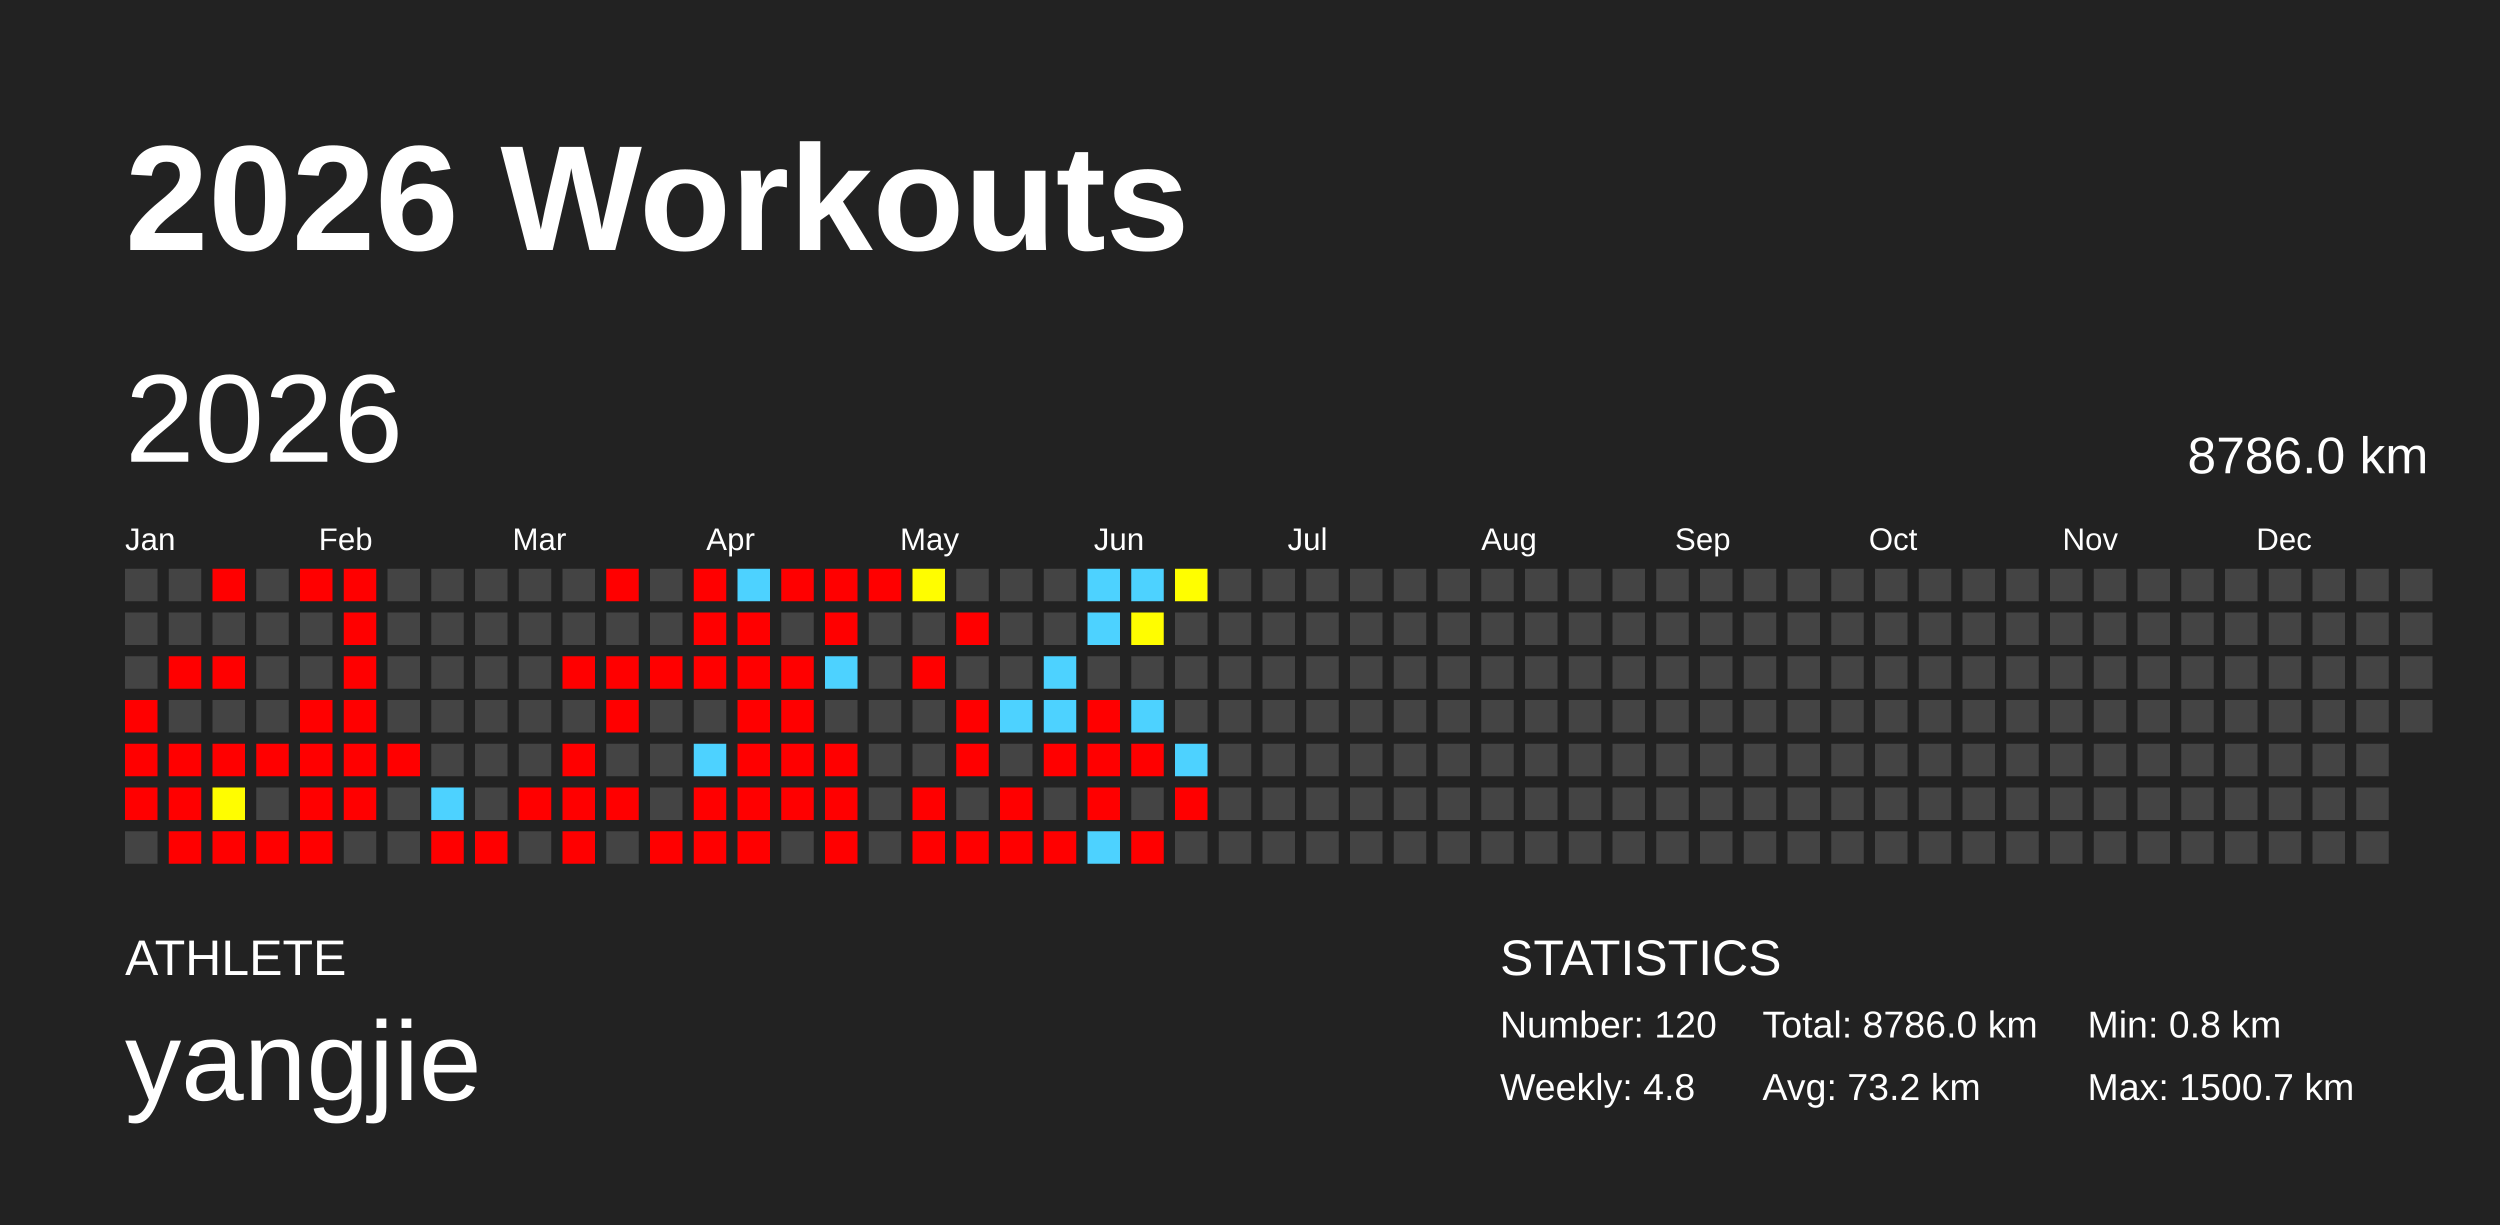
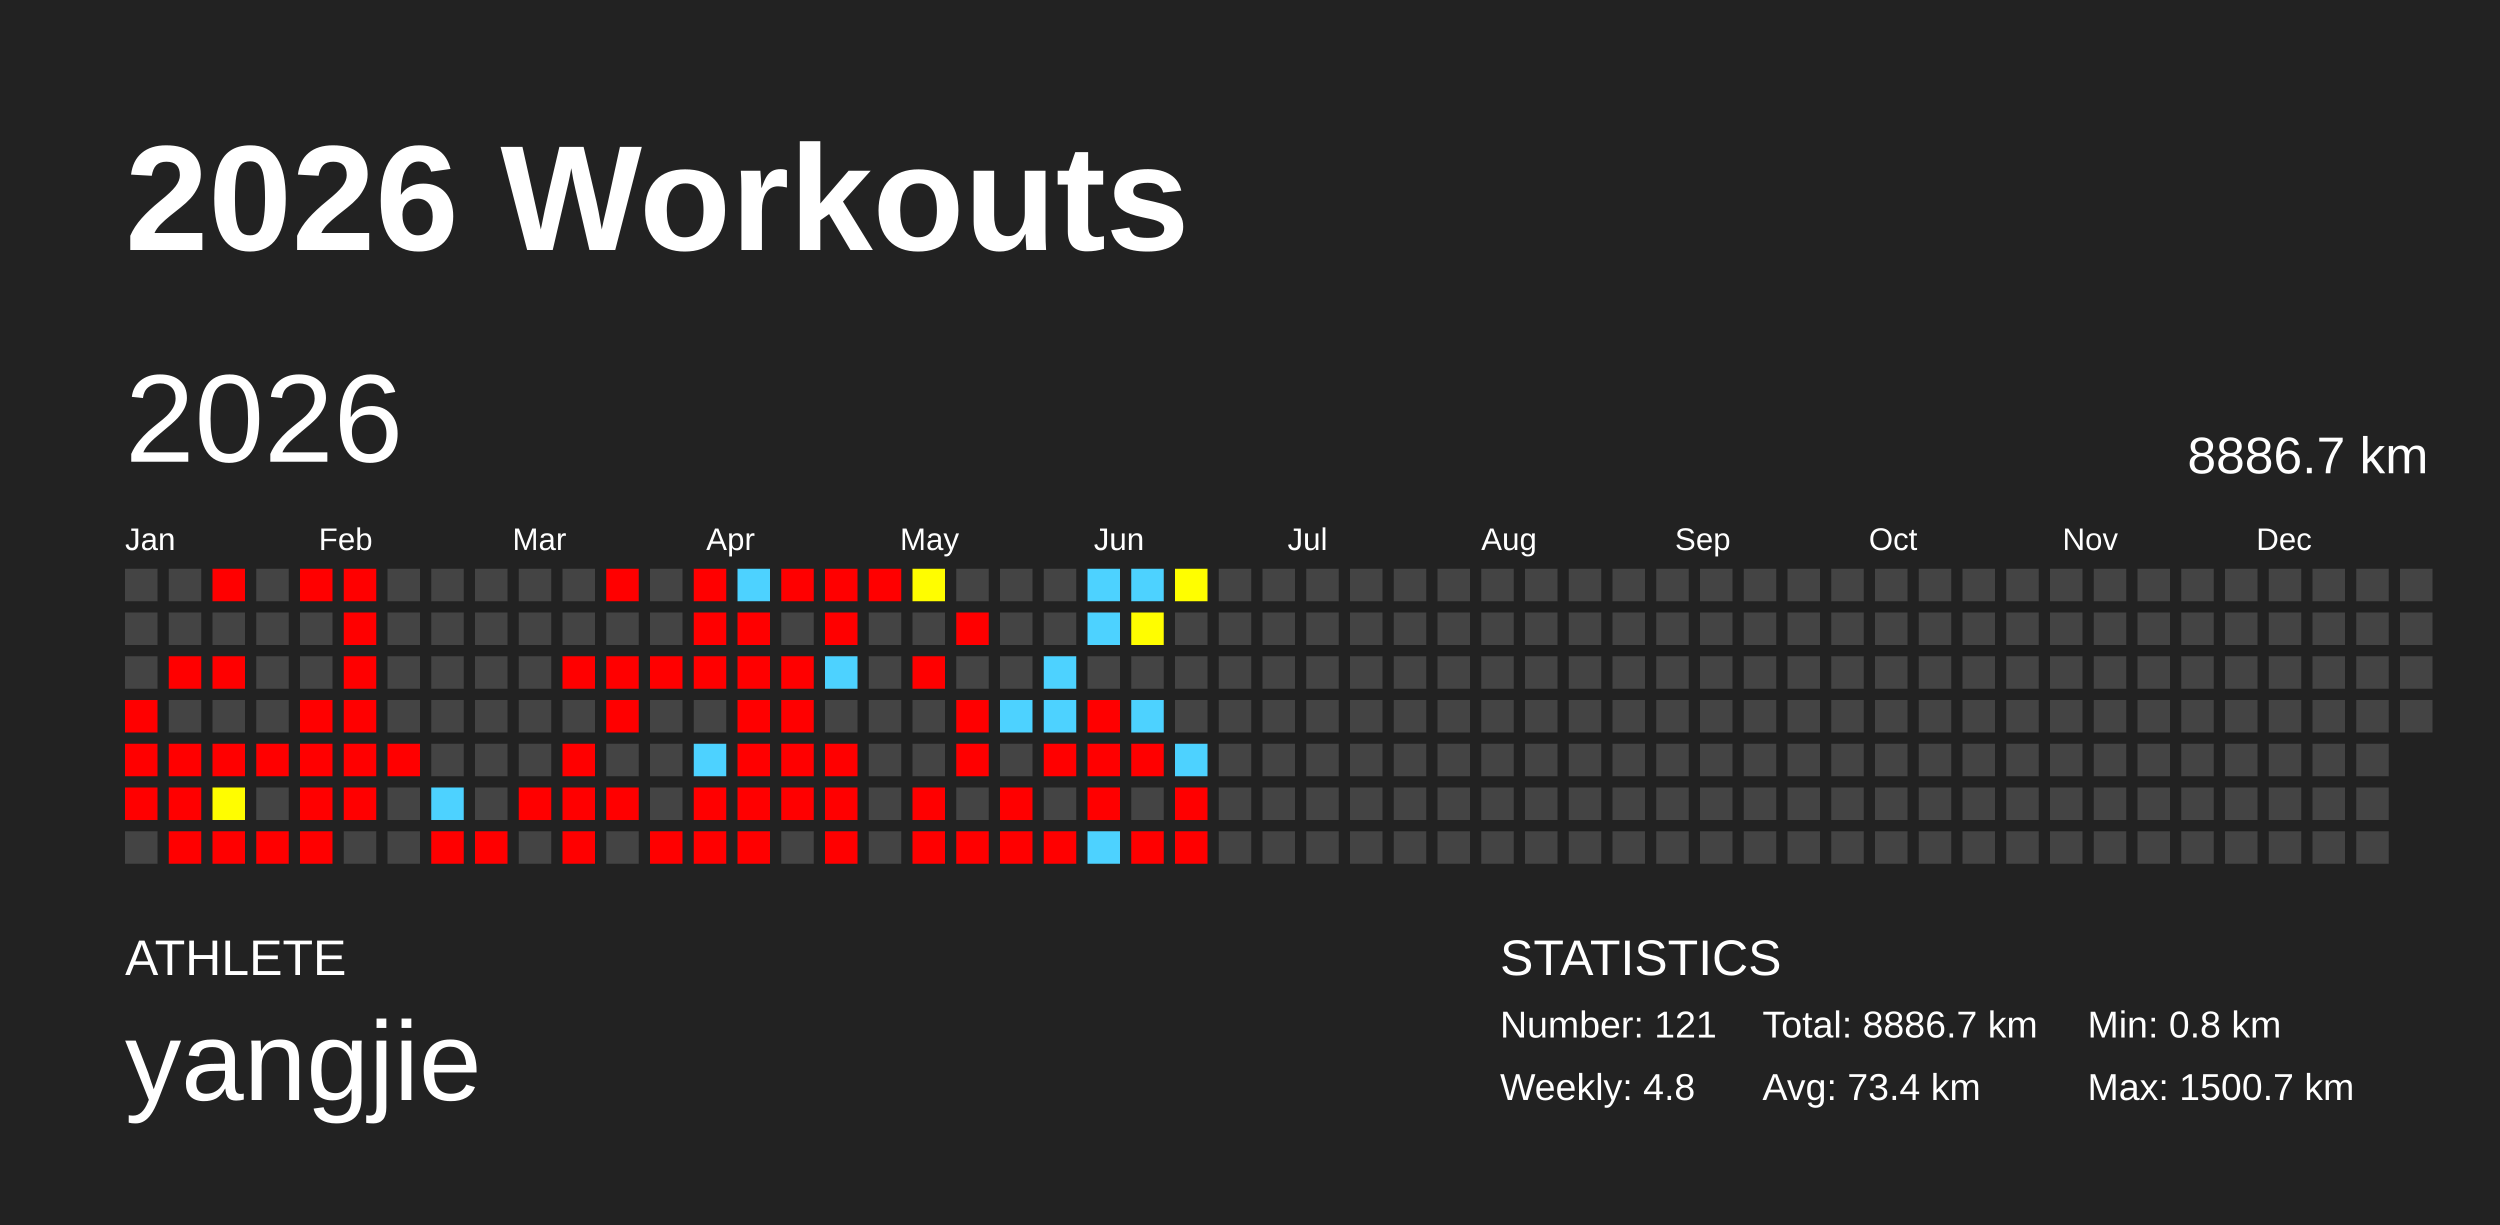
<svg xmlns="http://www.w3.org/2000/svg" baseProfile="full" height="98mm" version="1.1" viewBox="0,0,200,98" width="200mm">
  <defs />
  <rect fill="#222222" height="98" width="200" x="0" y="0" />
  <text fill="#FFFFFF" style="font-size:12px; font-family:Arial; font-weight:bold;" x="10" y="20">2026 Workouts</text>
  <text fill="#FFFFFF" style="font-size:4px; font-family:Arial" x="10" y="78">ATHLETE</text>
  <text fill="#FFFFFF" style="font-size:9px; font-family:Arial" x="10" y="88">yangjie</text>
  <text fill="#FFFFFF" style="font-size:4px; font-family:Arial" x="120" y="78">STATISTICS</text>
-   <text fill="#FFFFFF" style="font-size:3px; font-family:Arial" x="120" y="83">Number: 120</text>
+   <text fill="#FFFFFF" style="font-size:3px; font-family:Arial" x="120" y="83">Number: 121</text>
  <text fill="#FFFFFF" style="font-size:3px; font-family:Arial" x="120" y="88">Weekly: 4.8</text>
-   <text fill="#FFFFFF" style="font-size:3px; font-family:Arial" x="141" y="83">Total: 8786.0 km</text>
-   <text fill="#FFFFFF" style="font-size:3px; font-family:Arial" x="141" y="88">Avg: 73.2 km</text>
+   <text fill="#FFFFFF" style="font-size:3px; font-family:Arial" x="141" y="83">Total: 8886.7 km</text>
+   <text fill="#FFFFFF" style="font-size:3px; font-family:Arial" x="141" y="88">Avg: 73.4 km</text>
  <text fill="#FFFFFF" style="font-size:3px; font-family:Arial" x="167" y="83">Min: 0.8 km</text>
  <text fill="#FFFFFF" style="font-size:3px; font-family:Arial" x="167" y="88">Max: 1500.7 km</text>
  <text dominant-baseline="hanging" fill="#FFFFFF" style="font-size:10.0px; font-family:Arial;" x="10" y="30">2026</text>
-   <text dominant-baseline="hanging" fill="#FFFFFF" style="font-size:4.125px; font-family:Arial;" x="175" y="35">8786.0 km</text>
+   <text dominant-baseline="hanging" fill="#FFFFFF" style="font-size:4.125px; font-family:Arial;" x="175" y="35">8886.7 km</text>
  <text fill="#FFFFFF" style="font-size:2.5px; font-family:Arial" x="10.0" y="44">Jan</text>
  <text fill="#FFFFFF" style="font-size:2.5px; font-family:Arial" x="25.5" y="44">Feb</text>
  <text fill="#FFFFFF" style="font-size:2.5px; font-family:Arial" x="41.0" y="44">Mar</text>
  <text fill="#FFFFFF" style="font-size:2.5px; font-family:Arial" x="56.5" y="44">Apr</text>
  <text fill="#FFFFFF" style="font-size:2.5px; font-family:Arial" x="72.0" y="44">May</text>
  <text fill="#FFFFFF" style="font-size:2.5px; font-family:Arial" x="87.5" y="44">Jun</text>
  <text fill="#FFFFFF" style="font-size:2.5px; font-family:Arial" x="103.0" y="44">Jul</text>
  <text fill="#FFFFFF" style="font-size:2.5px; font-family:Arial" x="118.5" y="44">Aug</text>
  <text fill="#FFFFFF" style="font-size:2.5px; font-family:Arial" x="134.0" y="44">Sep</text>
  <text fill="#FFFFFF" style="font-size:2.5px; font-family:Arial" x="149.5" y="44">Oct</text>
  <text fill="#FFFFFF" style="font-size:2.5px; font-family:Arial" x="165.0" y="44">Nov</text>
  <text fill="#FFFFFF" style="font-size:2.5px; font-family:Arial" x="180.5" y="44">Dec</text>
  <rect fill="#444444" height="2.6" width="2.6" x="10.0" y="45.5" />
  <rect fill="#444444" height="2.6" width="2.6" x="10.0" y="49.0" />
  <rect fill="#444444" height="2.6" width="2.6" x="10.0" y="52.5" />
  <rect fill="red" height="2.6" width="2.6" x="10.0" y="56.0" />
  <rect fill="red" height="2.6" width="2.6" x="10.0" y="59.5" />
  <rect fill="red" height="2.6" width="2.6" x="10.0" y="63.0" />
  <rect fill="#444444" height="2.6" width="2.6" x="10.0" y="66.5" />
  <rect fill="#444444" height="2.6" width="2.6" x="13.5" y="45.5" />
  <rect fill="#444444" height="2.6" width="2.6" x="13.5" y="49.0" />
  <rect fill="red" height="2.6" width="2.6" x="13.5" y="52.5" />
  <rect fill="#444444" height="2.6" width="2.6" x="13.5" y="56.0" />
  <rect fill="red" height="2.6" width="2.6" x="13.5" y="59.5" />
  <rect fill="red" height="2.6" width="2.6" x="13.5" y="63.0" />
  <rect fill="red" height="2.6" width="2.6" x="13.5" y="66.5" />
  <rect fill="red" height="2.6" width="2.6" x="17.0" y="45.5" />
  <rect fill="#444444" height="2.6" width="2.6" x="17.0" y="49.0" />
  <rect fill="red" height="2.6" width="2.6" x="17.0" y="52.5" />
  <rect fill="#444444" height="2.6" width="2.6" x="17.0" y="56.0" />
  <rect fill="red" height="2.6" width="2.6" x="17.0" y="59.5" />
  <rect fill="#fffd00" height="2.6" width="2.6" x="17.0" y="63.0" />
  <rect fill="red" height="2.6" width="2.6" x="17.0" y="66.5" />
  <rect fill="#444444" height="2.6" width="2.6" x="20.5" y="45.5" />
  <rect fill="#444444" height="2.6" width="2.6" x="20.5" y="49.0" />
  <rect fill="#444444" height="2.6" width="2.6" x="20.5" y="52.5" />
  <rect fill="#444444" height="2.6" width="2.6" x="20.5" y="56.0" />
  <rect fill="red" height="2.6" width="2.6" x="20.5" y="59.5" />
  <rect fill="#444444" height="2.6" width="2.6" x="20.5" y="63.0" />
  <rect fill="red" height="2.6" width="2.6" x="20.5" y="66.5" />
  <rect fill="red" height="2.6" width="2.6" x="24.0" y="45.5" />
  <rect fill="#444444" height="2.6" width="2.6" x="24.0" y="49.0" />
  <rect fill="#444444" height="2.6" width="2.6" x="24.0" y="52.5" />
  <rect fill="red" height="2.6" width="2.6" x="24.0" y="56.0" />
  <rect fill="red" height="2.6" width="2.6" x="24.0" y="59.5" />
  <rect fill="red" height="2.6" width="2.6" x="24.0" y="63.0" />
  <rect fill="red" height="2.6" width="2.6" x="24.0" y="66.5" />
  <rect fill="red" height="2.6" width="2.6" x="27.5" y="45.5" />
  <rect fill="red" height="2.6" width="2.6" x="27.5" y="49.0" />
  <rect fill="red" height="2.6" width="2.6" x="27.5" y="52.5" />
  <rect fill="red" height="2.6" width="2.6" x="27.5" y="56.0" />
  <rect fill="red" height="2.6" width="2.6" x="27.5" y="59.5" />
  <rect fill="red" height="2.6" width="2.6" x="27.5" y="63.0" />
  <rect fill="#444444" height="2.6" width="2.6" x="27.5" y="66.5" />
  <rect fill="#444444" height="2.6" width="2.6" x="31.0" y="45.5" />
  <rect fill="#444444" height="2.6" width="2.6" x="31.0" y="49.0" />
  <rect fill="#444444" height="2.6" width="2.6" x="31.0" y="52.5" />
  <rect fill="#444444" height="2.6" width="2.6" x="31.0" y="56.0" />
  <rect fill="red" height="2.6" width="2.6" x="31.0" y="59.5" />
  <rect fill="#444444" height="2.6" width="2.6" x="31.0" y="63.0" />
  <rect fill="#444444" height="2.6" width="2.6" x="31.0" y="66.5" />
  <rect fill="#444444" height="2.6" width="2.6" x="34.5" y="45.5" />
  <rect fill="#444444" height="2.6" width="2.6" x="34.5" y="49.0" />
  <rect fill="#444444" height="2.6" width="2.6" x="34.5" y="52.5" />
  <rect fill="#444444" height="2.6" width="2.6" x="34.5" y="56.0" />
  <rect fill="#444444" height="2.6" width="2.6" x="34.5" y="59.5" />
  <rect fill="#4dd2ff" height="2.6" width="2.6" x="34.5" y="63.0" />
  <rect fill="red" height="2.6" width="2.6" x="34.5" y="66.5" />
  <rect fill="#444444" height="2.6" width="2.6" x="38.0" y="45.5" />
  <rect fill="#444444" height="2.6" width="2.6" x="38.0" y="49.0" />
  <rect fill="#444444" height="2.6" width="2.6" x="38.0" y="52.5" />
  <rect fill="#444444" height="2.6" width="2.6" x="38.0" y="56.0" />
  <rect fill="#444444" height="2.6" width="2.6" x="38.0" y="59.5" />
  <rect fill="#444444" height="2.6" width="2.6" x="38.0" y="63.0" />
  <rect fill="red" height="2.6" width="2.6" x="38.0" y="66.5" />
  <rect fill="#444444" height="2.6" width="2.6" x="41.5" y="45.5" />
  <rect fill="#444444" height="2.6" width="2.6" x="41.5" y="49.0" />
  <rect fill="#444444" height="2.6" width="2.6" x="41.5" y="52.5" />
  <rect fill="#444444" height="2.6" width="2.6" x="41.5" y="56.0" />
  <rect fill="#444444" height="2.6" width="2.6" x="41.5" y="59.5" />
  <rect fill="red" height="2.6" width="2.6" x="41.5" y="63.0" />
  <rect fill="#444444" height="2.6" width="2.6" x="41.5" y="66.5" />
  <rect fill="#444444" height="2.6" width="2.6" x="45.0" y="45.5" />
  <rect fill="#444444" height="2.6" width="2.6" x="45.0" y="49.0" />
  <rect fill="red" height="2.6" width="2.6" x="45.0" y="52.5" />
  <rect fill="#444444" height="2.6" width="2.6" x="45.0" y="56.0" />
  <rect fill="red" height="2.6" width="2.6" x="45.0" y="59.5" />
  <rect fill="red" height="2.6" width="2.6" x="45.0" y="63.0" />
  <rect fill="red" height="2.6" width="2.6" x="45.0" y="66.5" />
  <rect fill="red" height="2.6" width="2.6" x="48.5" y="45.5" />
  <rect fill="#444444" height="2.6" width="2.6" x="48.5" y="49.0" />
  <rect fill="red" height="2.6" width="2.6" x="48.5" y="52.5" />
  <rect fill="red" height="2.6" width="2.6" x="48.5" y="56.0" />
  <rect fill="#444444" height="2.6" width="2.6" x="48.5" y="59.5" />
  <rect fill="red" height="2.6" width="2.6" x="48.5" y="63.0" />
  <rect fill="#444444" height="2.6" width="2.6" x="48.5" y="66.5" />
  <rect fill="#444444" height="2.6" width="2.6" x="52.0" y="45.5" />
  <rect fill="#444444" height="2.6" width="2.6" x="52.0" y="49.0" />
  <rect fill="red" height="2.6" width="2.6" x="52.0" y="52.5" />
  <rect fill="#444444" height="2.6" width="2.6" x="52.0" y="56.0" />
  <rect fill="#444444" height="2.6" width="2.6" x="52.0" y="59.5" />
  <rect fill="#444444" height="2.6" width="2.6" x="52.0" y="63.0" />
  <rect fill="red" height="2.6" width="2.6" x="52.0" y="66.5" />
  <rect fill="red" height="2.6" width="2.6" x="55.5" y="45.5" />
  <rect fill="red" height="2.6" width="2.6" x="55.5" y="49.0" />
  <rect fill="red" height="2.6" width="2.6" x="55.5" y="52.5" />
  <rect fill="#444444" height="2.6" width="2.6" x="55.5" y="56.0" />
  <rect fill="#4dd2ff" height="2.6" width="2.6" x="55.5" y="59.5" />
  <rect fill="red" height="2.6" width="2.6" x="55.5" y="63.0" />
  <rect fill="red" height="2.6" width="2.6" x="55.5" y="66.5" />
  <rect fill="#4dd2ff" height="2.6" width="2.6" x="59.0" y="45.5" />
  <rect fill="red" height="2.6" width="2.6" x="59.0" y="49.0" />
  <rect fill="red" height="2.6" width="2.6" x="59.0" y="52.5" />
  <rect fill="red" height="2.6" width="2.6" x="59.0" y="56.0" />
  <rect fill="red" height="2.6" width="2.6" x="59.0" y="59.5" />
  <rect fill="red" height="2.6" width="2.6" x="59.0" y="63.0" />
  <rect fill="red" height="2.6" width="2.6" x="59.0" y="66.5" />
  <rect fill="red" height="2.6" width="2.6" x="62.5" y="45.5" />
  <rect fill="#444444" height="2.6" width="2.6" x="62.5" y="49.0" />
  <rect fill="red" height="2.6" width="2.6" x="62.5" y="52.5" />
  <rect fill="red" height="2.6" width="2.6" x="62.5" y="56.0" />
  <rect fill="red" height="2.6" width="2.6" x="62.5" y="59.5" />
  <rect fill="red" height="2.6" width="2.6" x="62.5" y="63.0" />
  <rect fill="#444444" height="2.6" width="2.6" x="62.5" y="66.5" />
  <rect fill="red" height="2.6" width="2.6" x="66.0" y="45.5" />
  <rect fill="red" height="2.6" width="2.6" x="66.0" y="49.0" />
  <rect fill="#4dd2ff" height="2.6" width="2.6" x="66.0" y="52.5" />
  <rect fill="#444444" height="2.6" width="2.6" x="66.0" y="56.0" />
  <rect fill="red" height="2.6" width="2.6" x="66.0" y="59.5" />
  <rect fill="red" height="2.6" width="2.6" x="66.0" y="63.0" />
  <rect fill="red" height="2.6" width="2.6" x="66.0" y="66.5" />
  <rect fill="red" height="2.6" width="2.6" x="69.5" y="45.5" />
  <rect fill="#444444" height="2.6" width="2.6" x="69.5" y="49.0" />
  <rect fill="#444444" height="2.6" width="2.6" x="69.5" y="52.5" />
  <rect fill="#444444" height="2.6" width="2.6" x="69.5" y="56.0" />
  <rect fill="#444444" height="2.6" width="2.6" x="69.5" y="59.5" />
  <rect fill="#444444" height="2.6" width="2.6" x="69.5" y="63.0" />
  <rect fill="#444444" height="2.6" width="2.6" x="69.5" y="66.5" />
  <rect fill="#fffd00" height="2.6" width="2.6" x="73.0" y="45.5" />
  <rect fill="#444444" height="2.6" width="2.6" x="73.0" y="49.0" />
  <rect fill="red" height="2.6" width="2.6" x="73.0" y="52.5" />
  <rect fill="#444444" height="2.6" width="2.6" x="73.0" y="56.0" />
  <rect fill="#444444" height="2.6" width="2.6" x="73.0" y="59.5" />
  <rect fill="red" height="2.6" width="2.6" x="73.0" y="63.0" />
  <rect fill="red" height="2.6" width="2.6" x="73.0" y="66.5" />
  <rect fill="#444444" height="2.6" width="2.6" x="76.5" y="45.5" />
  <rect fill="red" height="2.6" width="2.6" x="76.5" y="49.0" />
  <rect fill="#444444" height="2.6" width="2.6" x="76.5" y="52.5" />
  <rect fill="red" height="2.6" width="2.6" x="76.5" y="56.0" />
  <rect fill="red" height="2.6" width="2.6" x="76.5" y="59.5" />
  <rect fill="#444444" height="2.6" width="2.6" x="76.5" y="63.0" />
  <rect fill="red" height="2.6" width="2.6" x="76.5" y="66.5" />
  <rect fill="#444444" height="2.6" width="2.6" x="80.0" y="45.5" />
  <rect fill="#444444" height="2.6" width="2.6" x="80.0" y="49.0" />
  <rect fill="#444444" height="2.6" width="2.6" x="80.0" y="52.5" />
  <rect fill="#4dd2ff" height="2.6" width="2.6" x="80.0" y="56.0" />
  <rect fill="#444444" height="2.6" width="2.6" x="80.0" y="59.5" />
  <rect fill="red" height="2.6" width="2.6" x="80.0" y="63.0" />
  <rect fill="red" height="2.6" width="2.6" x="80.0" y="66.5" />
  <rect fill="#444444" height="2.6" width="2.6" x="83.5" y="45.5" />
  <rect fill="#444444" height="2.6" width="2.6" x="83.5" y="49.0" />
  <rect fill="#4dd2ff" height="2.6" width="2.6" x="83.5" y="52.5" />
  <rect fill="#4dd2ff" height="2.6" width="2.6" x="83.5" y="56.0" />
  <rect fill="red" height="2.6" width="2.6" x="83.5" y="59.5" />
  <rect fill="#444444" height="2.6" width="2.6" x="83.5" y="63.0" />
  <rect fill="red" height="2.6" width="2.6" x="83.5" y="66.5" />
  <rect fill="#4dd2ff" height="2.6" width="2.6" x="87.0" y="45.5" />
  <rect fill="#4dd2ff" height="2.6" width="2.6" x="87.0" y="49.0" />
  <rect fill="#444444" height="2.6" width="2.6" x="87.0" y="52.5" />
  <rect fill="red" height="2.6" width="2.6" x="87.0" y="56.0" />
  <rect fill="red" height="2.6" width="2.6" x="87.0" y="59.5" />
  <rect fill="red" height="2.6" width="2.6" x="87.0" y="63.0" />
  <rect fill="#4dd2ff" height="2.6" width="2.6" x="87.0" y="66.5" />
  <rect fill="#4dd2ff" height="2.6" width="2.6" x="90.5" y="45.5" />
  <rect fill="#fffd00" height="2.6" width="2.6" x="90.5" y="49.0" />
  <rect fill="#444444" height="2.6" width="2.6" x="90.5" y="52.5" />
  <rect fill="#4dd2ff" height="2.6" width="2.6" x="90.5" y="56.0" />
  <rect fill="red" height="2.6" width="2.6" x="90.5" y="59.5" />
  <rect fill="#444444" height="2.6" width="2.6" x="90.5" y="63.0" />
  <rect fill="red" height="2.6" width="2.6" x="90.5" y="66.5" />
  <rect fill="#fffe00" height="2.6" width="2.6" x="94.0" y="45.5" />
  <rect fill="#444444" height="2.6" width="2.6" x="94.0" y="49.0" />
  <rect fill="#444444" height="2.6" width="2.6" x="94.0" y="52.5" />
  <rect fill="#444444" height="2.6" width="2.6" x="94.0" y="56.0" />
  <rect fill="#4dd2ff" height="2.6" width="2.6" x="94.0" y="59.5" />
  <rect fill="red" height="2.6" width="2.6" x="94.0" y="63.0" />
-   <rect fill="#444444" height="2.6" width="2.6" x="94.0" y="66.5" />
+   <rect fill="red" height="2.6" width="2.6" x="94.0" y="66.5" />
  <rect fill="#444444" height="2.6" width="2.6" x="97.5" y="45.5" />
  <rect fill="#444444" height="2.6" width="2.6" x="97.5" y="49.0" />
  <rect fill="#444444" height="2.6" width="2.6" x="97.5" y="52.5" />
  <rect fill="#444444" height="2.6" width="2.6" x="97.5" y="56.0" />
  <rect fill="#444444" height="2.6" width="2.6" x="97.5" y="59.5" />
  <rect fill="#444444" height="2.6" width="2.6" x="97.5" y="63.0" />
  <rect fill="#444444" height="2.6" width="2.6" x="97.5" y="66.5" />
  <rect fill="#444444" height="2.6" width="2.6" x="101.0" y="45.5" />
  <rect fill="#444444" height="2.6" width="2.6" x="101.0" y="49.0" />
  <rect fill="#444444" height="2.6" width="2.6" x="101.0" y="52.5" />
  <rect fill="#444444" height="2.6" width="2.6" x="101.0" y="56.0" />
  <rect fill="#444444" height="2.6" width="2.6" x="101.0" y="59.5" />
  <rect fill="#444444" height="2.6" width="2.6" x="101.0" y="63.0" />
  <rect fill="#444444" height="2.6" width="2.6" x="101.0" y="66.5" />
  <rect fill="#444444" height="2.6" width="2.6" x="104.5" y="45.5" />
  <rect fill="#444444" height="2.6" width="2.6" x="104.5" y="49.0" />
  <rect fill="#444444" height="2.6" width="2.6" x="104.5" y="52.5" />
  <rect fill="#444444" height="2.6" width="2.6" x="104.5" y="56.0" />
  <rect fill="#444444" height="2.6" width="2.6" x="104.5" y="59.5" />
  <rect fill="#444444" height="2.6" width="2.6" x="104.5" y="63.0" />
  <rect fill="#444444" height="2.6" width="2.6" x="104.5" y="66.5" />
  <rect fill="#444444" height="2.6" width="2.6" x="108.0" y="45.5" />
  <rect fill="#444444" height="2.6" width="2.6" x="108.0" y="49.0" />
  <rect fill="#444444" height="2.6" width="2.6" x="108.0" y="52.5" />
  <rect fill="#444444" height="2.6" width="2.6" x="108.0" y="56.0" />
  <rect fill="#444444" height="2.6" width="2.6" x="108.0" y="59.5" />
  <rect fill="#444444" height="2.6" width="2.6" x="108.0" y="63.0" />
  <rect fill="#444444" height="2.6" width="2.6" x="108.0" y="66.5" />
  <rect fill="#444444" height="2.6" width="2.6" x="111.5" y="45.5" />
  <rect fill="#444444" height="2.6" width="2.6" x="111.5" y="49.0" />
  <rect fill="#444444" height="2.6" width="2.6" x="111.5" y="52.5" />
  <rect fill="#444444" height="2.6" width="2.6" x="111.5" y="56.0" />
  <rect fill="#444444" height="2.6" width="2.6" x="111.5" y="59.5" />
  <rect fill="#444444" height="2.6" width="2.6" x="111.5" y="63.0" />
  <rect fill="#444444" height="2.6" width="2.6" x="111.5" y="66.5" />
  <rect fill="#444444" height="2.6" width="2.6" x="115.0" y="45.5" />
  <rect fill="#444444" height="2.6" width="2.6" x="115.0" y="49.0" />
  <rect fill="#444444" height="2.6" width="2.6" x="115.0" y="52.5" />
  <rect fill="#444444" height="2.6" width="2.6" x="115.0" y="56.0" />
  <rect fill="#444444" height="2.6" width="2.6" x="115.0" y="59.5" />
  <rect fill="#444444" height="2.6" width="2.6" x="115.0" y="63.0" />
  <rect fill="#444444" height="2.6" width="2.6" x="115.0" y="66.5" />
  <rect fill="#444444" height="2.6" width="2.6" x="118.5" y="45.5" />
  <rect fill="#444444" height="2.6" width="2.6" x="118.5" y="49.0" />
  <rect fill="#444444" height="2.6" width="2.6" x="118.5" y="52.5" />
  <rect fill="#444444" height="2.6" width="2.6" x="118.5" y="56.0" />
  <rect fill="#444444" height="2.6" width="2.6" x="118.5" y="59.5" />
  <rect fill="#444444" height="2.6" width="2.6" x="118.5" y="63.0" />
  <rect fill="#444444" height="2.6" width="2.6" x="118.5" y="66.5" />
  <rect fill="#444444" height="2.6" width="2.6" x="122.0" y="45.5" />
  <rect fill="#444444" height="2.6" width="2.6" x="122.0" y="49.0" />
  <rect fill="#444444" height="2.6" width="2.6" x="122.0" y="52.5" />
  <rect fill="#444444" height="2.6" width="2.6" x="122.0" y="56.0" />
  <rect fill="#444444" height="2.6" width="2.6" x="122.0" y="59.5" />
  <rect fill="#444444" height="2.6" width="2.6" x="122.0" y="63.0" />
  <rect fill="#444444" height="2.6" width="2.6" x="122.0" y="66.5" />
  <rect fill="#444444" height="2.6" width="2.6" x="125.5" y="45.5" />
  <rect fill="#444444" height="2.6" width="2.6" x="125.5" y="49.0" />
  <rect fill="#444444" height="2.6" width="2.6" x="125.5" y="52.5" />
  <rect fill="#444444" height="2.6" width="2.6" x="125.5" y="56.0" />
  <rect fill="#444444" height="2.6" width="2.6" x="125.5" y="59.5" />
  <rect fill="#444444" height="2.6" width="2.6" x="125.5" y="63.0" />
  <rect fill="#444444" height="2.6" width="2.6" x="125.5" y="66.5" />
  <rect fill="#444444" height="2.6" width="2.6" x="129.0" y="45.5" />
  <rect fill="#444444" height="2.6" width="2.6" x="129.0" y="49.0" />
  <rect fill="#444444" height="2.6" width="2.6" x="129.0" y="52.5" />
  <rect fill="#444444" height="2.6" width="2.6" x="129.0" y="56.0" />
  <rect fill="#444444" height="2.6" width="2.6" x="129.0" y="59.5" />
  <rect fill="#444444" height="2.6" width="2.6" x="129.0" y="63.0" />
  <rect fill="#444444" height="2.6" width="2.6" x="129.0" y="66.5" />
  <rect fill="#444444" height="2.6" width="2.6" x="132.5" y="45.5" />
  <rect fill="#444444" height="2.6" width="2.6" x="132.5" y="49.0" />
  <rect fill="#444444" height="2.6" width="2.6" x="132.5" y="52.5" />
  <rect fill="#444444" height="2.6" width="2.6" x="132.5" y="56.0" />
  <rect fill="#444444" height="2.6" width="2.6" x="132.5" y="59.5" />
  <rect fill="#444444" height="2.6" width="2.6" x="132.5" y="63.0" />
  <rect fill="#444444" height="2.6" width="2.6" x="132.5" y="66.5" />
  <rect fill="#444444" height="2.6" width="2.6" x="136.0" y="45.5" />
  <rect fill="#444444" height="2.6" width="2.6" x="136.0" y="49.0" />
  <rect fill="#444444" height="2.6" width="2.6" x="136.0" y="52.5" />
  <rect fill="#444444" height="2.6" width="2.6" x="136.0" y="56.0" />
  <rect fill="#444444" height="2.6" width="2.6" x="136.0" y="59.5" />
  <rect fill="#444444" height="2.6" width="2.6" x="136.0" y="63.0" />
  <rect fill="#444444" height="2.6" width="2.6" x="136.0" y="66.5" />
  <rect fill="#444444" height="2.6" width="2.6" x="139.5" y="45.5" />
  <rect fill="#444444" height="2.6" width="2.6" x="139.5" y="49.0" />
  <rect fill="#444444" height="2.6" width="2.6" x="139.5" y="52.5" />
  <rect fill="#444444" height="2.6" width="2.6" x="139.5" y="56.0" />
  <rect fill="#444444" height="2.6" width="2.6" x="139.5" y="59.5" />
  <rect fill="#444444" height="2.6" width="2.6" x="139.5" y="63.0" />
  <rect fill="#444444" height="2.6" width="2.6" x="139.5" y="66.5" />
  <rect fill="#444444" height="2.6" width="2.6" x="143.0" y="45.5" />
  <rect fill="#444444" height="2.6" width="2.6" x="143.0" y="49.0" />
  <rect fill="#444444" height="2.6" width="2.6" x="143.0" y="52.5" />
  <rect fill="#444444" height="2.6" width="2.6" x="143.0" y="56.0" />
  <rect fill="#444444" height="2.6" width="2.6" x="143.0" y="59.5" />
  <rect fill="#444444" height="2.6" width="2.6" x="143.0" y="63.0" />
  <rect fill="#444444" height="2.6" width="2.6" x="143.0" y="66.5" />
  <rect fill="#444444" height="2.6" width="2.6" x="146.5" y="45.5" />
  <rect fill="#444444" height="2.6" width="2.6" x="146.5" y="49.0" />
  <rect fill="#444444" height="2.6" width="2.6" x="146.5" y="52.5" />
  <rect fill="#444444" height="2.6" width="2.6" x="146.5" y="56.0" />
  <rect fill="#444444" height="2.6" width="2.6" x="146.5" y="59.5" />
  <rect fill="#444444" height="2.6" width="2.6" x="146.5" y="63.0" />
  <rect fill="#444444" height="2.6" width="2.6" x="146.5" y="66.5" />
  <rect fill="#444444" height="2.6" width="2.6" x="150.0" y="45.5" />
  <rect fill="#444444" height="2.6" width="2.6" x="150.0" y="49.0" />
  <rect fill="#444444" height="2.6" width="2.6" x="150.0" y="52.5" />
  <rect fill="#444444" height="2.6" width="2.6" x="150.0" y="56.0" />
  <rect fill="#444444" height="2.6" width="2.6" x="150.0" y="59.5" />
  <rect fill="#444444" height="2.6" width="2.6" x="150.0" y="63.0" />
  <rect fill="#444444" height="2.6" width="2.6" x="150.0" y="66.5" />
  <rect fill="#444444" height="2.6" width="2.6" x="153.5" y="45.5" />
  <rect fill="#444444" height="2.6" width="2.6" x="153.5" y="49.0" />
  <rect fill="#444444" height="2.6" width="2.6" x="153.5" y="52.5" />
  <rect fill="#444444" height="2.6" width="2.6" x="153.5" y="56.0" />
  <rect fill="#444444" height="2.6" width="2.6" x="153.5" y="59.5" />
  <rect fill="#444444" height="2.6" width="2.6" x="153.5" y="63.0" />
  <rect fill="#444444" height="2.6" width="2.6" x="153.5" y="66.5" />
  <rect fill="#444444" height="2.6" width="2.6" x="157.0" y="45.5" />
  <rect fill="#444444" height="2.6" width="2.6" x="157.0" y="49.0" />
  <rect fill="#444444" height="2.6" width="2.6" x="157.0" y="52.5" />
  <rect fill="#444444" height="2.6" width="2.6" x="157.0" y="56.0" />
  <rect fill="#444444" height="2.6" width="2.6" x="157.0" y="59.5" />
  <rect fill="#444444" height="2.6" width="2.6" x="157.0" y="63.0" />
  <rect fill="#444444" height="2.6" width="2.6" x="157.0" y="66.5" />
  <rect fill="#444444" height="2.6" width="2.6" x="160.5" y="45.5" />
  <rect fill="#444444" height="2.6" width="2.6" x="160.5" y="49.0" />
  <rect fill="#444444" height="2.6" width="2.6" x="160.5" y="52.5" />
  <rect fill="#444444" height="2.6" width="2.6" x="160.5" y="56.0" />
  <rect fill="#444444" height="2.6" width="2.6" x="160.5" y="59.5" />
  <rect fill="#444444" height="2.6" width="2.6" x="160.5" y="63.0" />
  <rect fill="#444444" height="2.6" width="2.6" x="160.5" y="66.5" />
  <rect fill="#444444" height="2.6" width="2.6" x="164.0" y="45.5" />
  <rect fill="#444444" height="2.6" width="2.6" x="164.0" y="49.0" />
  <rect fill="#444444" height="2.6" width="2.6" x="164.0" y="52.5" />
  <rect fill="#444444" height="2.6" width="2.6" x="164.0" y="56.0" />
  <rect fill="#444444" height="2.6" width="2.6" x="164.0" y="59.5" />
  <rect fill="#444444" height="2.6" width="2.6" x="164.0" y="63.0" />
  <rect fill="#444444" height="2.6" width="2.6" x="164.0" y="66.5" />
  <rect fill="#444444" height="2.6" width="2.6" x="167.5" y="45.5" />
  <rect fill="#444444" height="2.6" width="2.6" x="167.5" y="49.0" />
  <rect fill="#444444" height="2.6" width="2.6" x="167.5" y="52.5" />
  <rect fill="#444444" height="2.6" width="2.6" x="167.5" y="56.0" />
  <rect fill="#444444" height="2.6" width="2.6" x="167.5" y="59.5" />
  <rect fill="#444444" height="2.6" width="2.6" x="167.5" y="63.0" />
  <rect fill="#444444" height="2.6" width="2.6" x="167.5" y="66.5" />
  <rect fill="#444444" height="2.6" width="2.6" x="171.0" y="45.5" />
  <rect fill="#444444" height="2.6" width="2.6" x="171.0" y="49.0" />
  <rect fill="#444444" height="2.6" width="2.6" x="171.0" y="52.5" />
  <rect fill="#444444" height="2.6" width="2.6" x="171.0" y="56.0" />
  <rect fill="#444444" height="2.6" width="2.6" x="171.0" y="59.5" />
  <rect fill="#444444" height="2.6" width="2.6" x="171.0" y="63.0" />
  <rect fill="#444444" height="2.6" width="2.6" x="171.0" y="66.5" />
  <rect fill="#444444" height="2.6" width="2.6" x="174.5" y="45.5" />
  <rect fill="#444444" height="2.6" width="2.6" x="174.5" y="49.0" />
  <rect fill="#444444" height="2.6" width="2.6" x="174.5" y="52.5" />
  <rect fill="#444444" height="2.6" width="2.6" x="174.5" y="56.0" />
  <rect fill="#444444" height="2.6" width="2.6" x="174.5" y="59.5" />
  <rect fill="#444444" height="2.6" width="2.6" x="174.5" y="63.0" />
  <rect fill="#444444" height="2.6" width="2.6" x="174.5" y="66.5" />
  <rect fill="#444444" height="2.6" width="2.6" x="178.0" y="45.5" />
  <rect fill="#444444" height="2.6" width="2.6" x="178.0" y="49.0" />
  <rect fill="#444444" height="2.6" width="2.6" x="178.0" y="52.5" />
  <rect fill="#444444" height="2.6" width="2.6" x="178.0" y="56.0" />
  <rect fill="#444444" height="2.6" width="2.6" x="178.0" y="59.5" />
  <rect fill="#444444" height="2.6" width="2.6" x="178.0" y="63.0" />
  <rect fill="#444444" height="2.6" width="2.6" x="178.0" y="66.5" />
  <rect fill="#444444" height="2.6" width="2.6" x="181.5" y="45.5" />
  <rect fill="#444444" height="2.6" width="2.6" x="181.5" y="49.0" />
  <rect fill="#444444" height="2.6" width="2.6" x="181.5" y="52.5" />
  <rect fill="#444444" height="2.6" width="2.6" x="181.5" y="56.0" />
  <rect fill="#444444" height="2.6" width="2.6" x="181.5" y="59.5" />
  <rect fill="#444444" height="2.6" width="2.6" x="181.5" y="63.0" />
  <rect fill="#444444" height="2.6" width="2.6" x="181.5" y="66.5" />
  <rect fill="#444444" height="2.6" width="2.6" x="185.0" y="45.5" />
  <rect fill="#444444" height="2.6" width="2.6" x="185.0" y="49.0" />
  <rect fill="#444444" height="2.6" width="2.6" x="185.0" y="52.5" />
  <rect fill="#444444" height="2.6" width="2.6" x="185.0" y="56.0" />
  <rect fill="#444444" height="2.6" width="2.6" x="185.0" y="59.5" />
  <rect fill="#444444" height="2.6" width="2.6" x="185.0" y="63.0" />
  <rect fill="#444444" height="2.6" width="2.6" x="185.0" y="66.5" />
  <rect fill="#444444" height="2.6" width="2.6" x="188.5" y="45.5" />
  <rect fill="#444444" height="2.6" width="2.6" x="188.5" y="49.0" />
  <rect fill="#444444" height="2.6" width="2.6" x="188.5" y="52.5" />
  <rect fill="#444444" height="2.6" width="2.6" x="188.5" y="56.0" />
  <rect fill="#444444" height="2.6" width="2.6" x="188.5" y="59.5" />
  <rect fill="#444444" height="2.6" width="2.6" x="188.5" y="63.0" />
  <rect fill="#444444" height="2.6" width="2.6" x="188.5" y="66.5" />
  <rect fill="#444444" height="2.6" width="2.6" x="192.0" y="45.5" />
  <rect fill="#444444" height="2.6" width="2.6" x="192.0" y="49.0" />
  <rect fill="#444444" height="2.6" width="2.6" x="192.0" y="52.5" />
  <rect fill="#444444" height="2.6" width="2.6" x="192.0" y="56.0" />
</svg>
